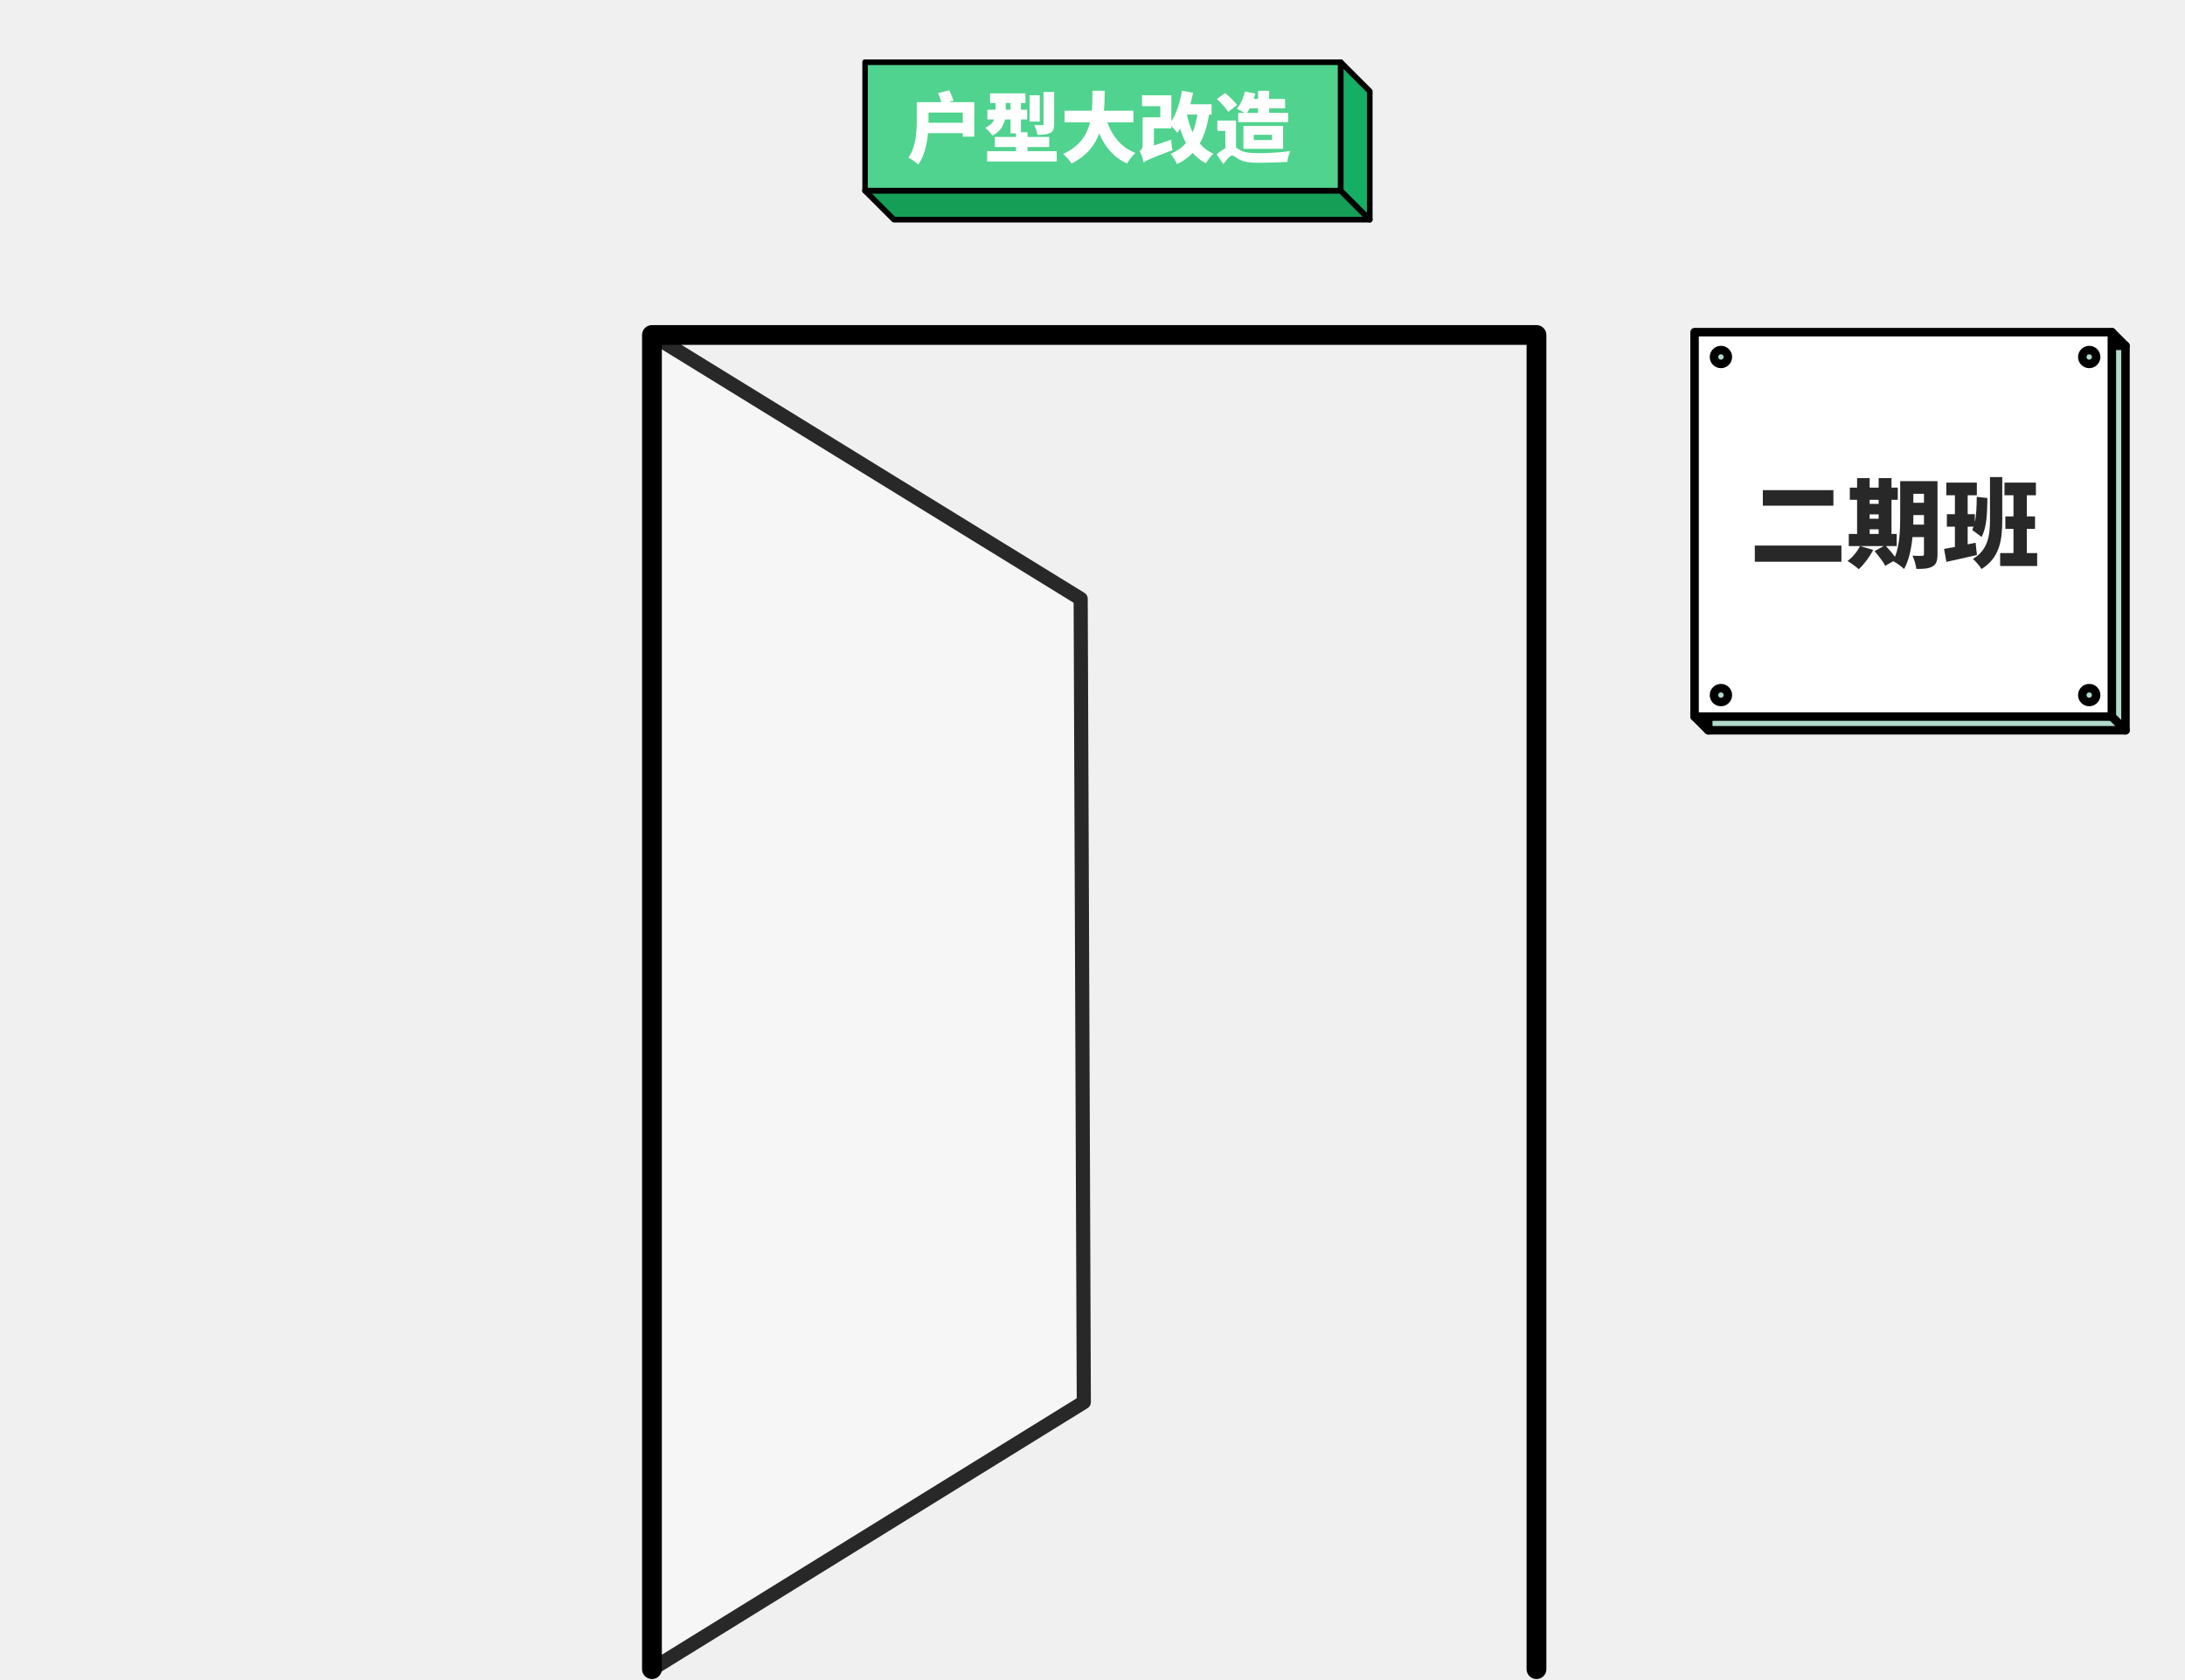
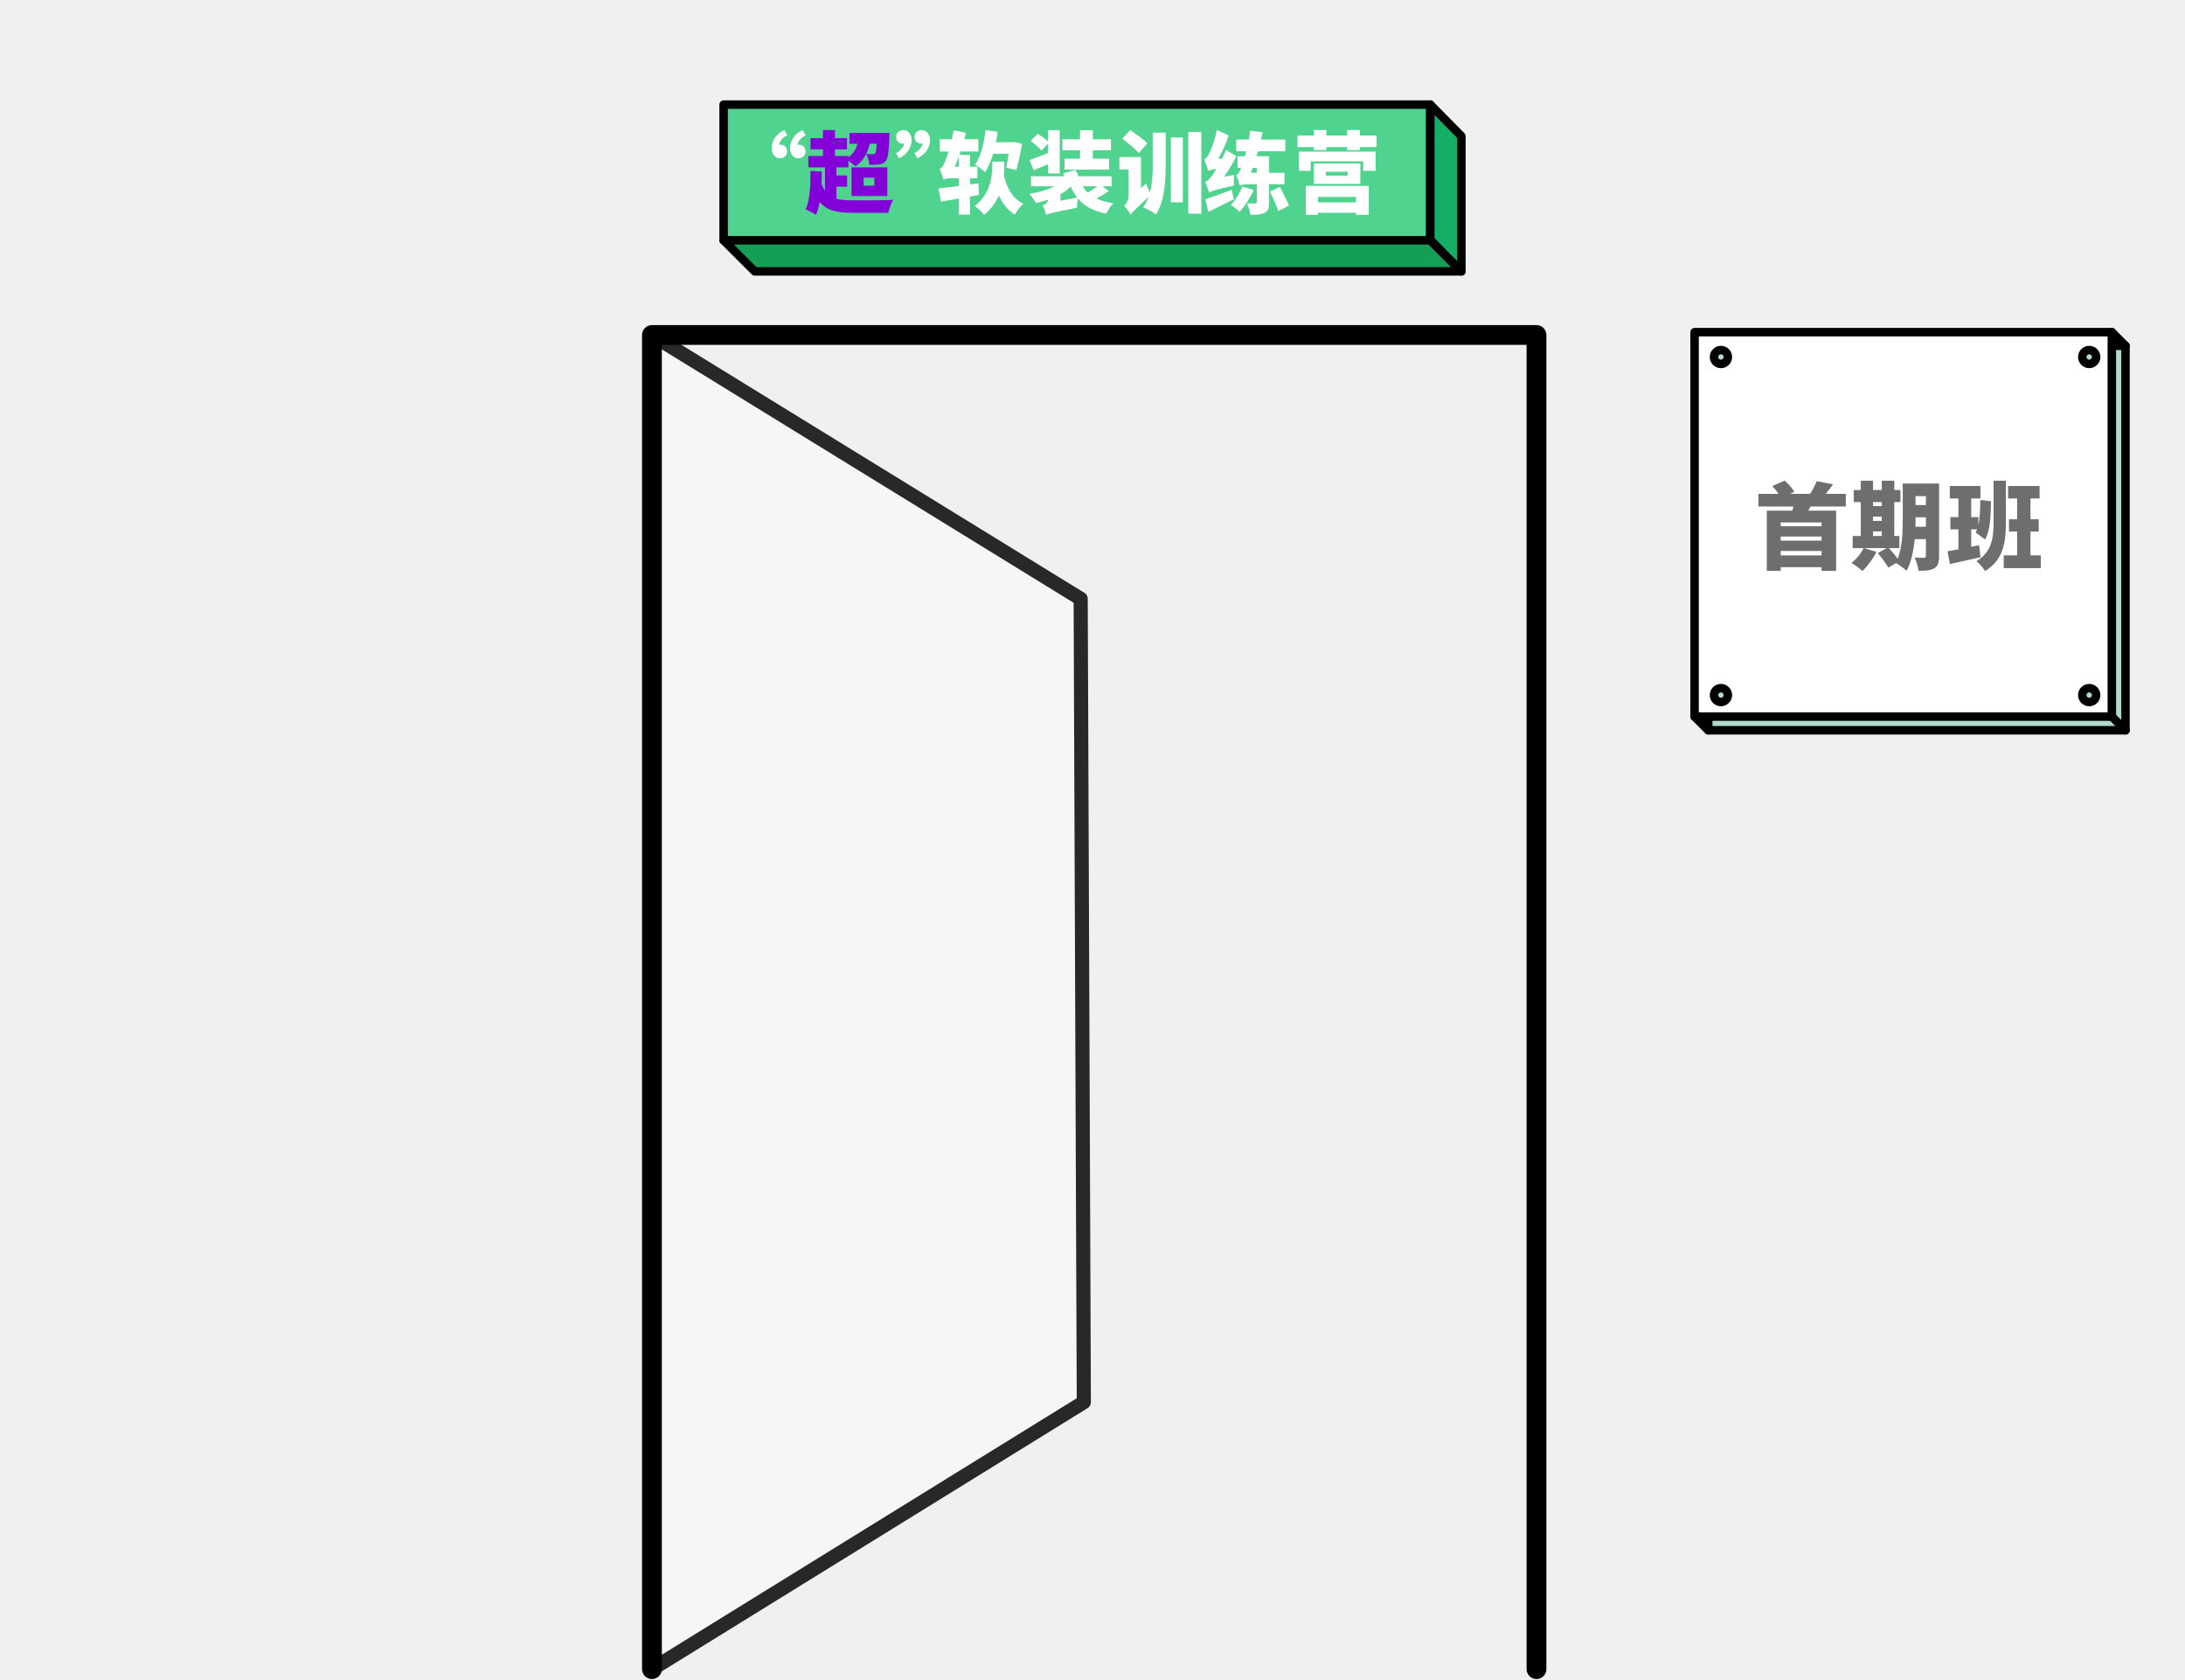
<svg xmlns="http://www.w3.org/2000/svg" xmlns:xlink="http://www.w3.org/1999/xlink" width="773px" height="594px" viewBox="0 0 773 594" version="1.1">
  <defs>
-     <polygon id="path-1" points="0 62 180.583 62 180.583 0.005 0 0.005" />
+     <polygon id="path-1" points="0.107 0.029 29.864 0.029 29.864 30.031 0.107 30.031" />
+     <filter id="filter-3">
+       <feColorMatrix in="SourceGraphic" type="matrix" values="0 0 0 0 0.157 0 0 0 0 0.157 0 0 0 0 0.157 0 0 0 1 0" />
+     </filter>
+     <polygon id="path-4" points="0 0 100 0 100 32 0 32" />
  </defs>
  <g id="页面-1" stroke="none" stroke-width="1" fill="none" fill-rule="evenodd">
    <g id="首页" transform="translate(-564, -143)">
      <g id="编组-4" transform="translate(564, 143)">
        <polygon id="Fill-3" fill="#F6F6F6" points="230.644 590.442 383.427 496.005 382.319 211.829 230.644 118.499" />
        <g id="编组" transform="translate(230, 117.942)" stroke-linejoin="round">
          <polygon id="Stroke-4" stroke="#282828" stroke-width="5" points="0.644 472.5 153.427 378.063 152.319 93.887 0.644 0.557" />
          <polyline id="Stroke-6" stroke="#000000" stroke-width="7" stroke-linecap="round" points="313.568 472.5 313.568 0.557 0.644 0.557 0.644 472.5" />
        </g>
        <g id="编组" transform="translate(599, 117)">
          <polygon id="Fill-1" fill="#B0DACB" points="5.332 141.325 152.95 141.325 152.95 5.332 5.332 5.332" />
          <polygon id="Stroke-2" stroke="#000000" stroke-width="3" stroke-linecap="round" stroke-linejoin="round" points="5.332 141.325 152.95 141.325 152.95 5.332 5.332 5.332" />
          <polygon id="Fill-4" fill="#FFFFFF" points="0.5 136.493 148.118 136.493 148.118 0.5 0.5 0.5" />
          <polygon id="Stroke-5" stroke="#000000" stroke-width="3" stroke-linecap="round" stroke-linejoin="round" points="0.5 136.493 148.118 136.493 148.118 0.5 0.5 0.5" />
          <line x1="148.118" y1="0.5" x2="152.95" y2="5.332" id="Fill-7" fill="#B0DACB" />
          <line x1="148.118" y1="0.5" x2="152.95" y2="5.332" id="Stroke-8" stroke="#000000" stroke-width="3" stroke-linecap="round" />
          <line x1="148.118" y1="136.493" x2="152.95" y2="141.325" id="Fill-10" fill="#B0DACB" />
          <line x1="148.118" y1="136.493" x2="152.95" y2="141.325" id="Stroke-11" stroke="#000000" stroke-width="3" stroke-linecap="round" />
          <line x1="0.5" y1="136.493" x2="5.332" y2="141.325" id="Fill-13" fill="#B0DACB" />
          <g transform="translate(0, 6.825)">
            <line x1="0.5" y1="129.668" x2="5.332" y2="134.5" id="Stroke-14" stroke="#000000" stroke-width="3" stroke-linecap="round" />
            <path d="M142.569,2.457 C142.569,3.812 141.471,4.91 140.116,4.91 C138.762,4.91 137.664,3.812 137.664,2.457 C137.664,1.102 138.762,0.004 140.116,0.004 C141.471,0.004 142.569,1.102 142.569,2.457" id="Fill-16" fill="#B0DACB" />
            <path d="M142.569,2.457 C142.569,3.812 141.471,4.91 140.116,4.91 C138.762,4.91 137.664,3.812 137.664,2.457 C137.664,1.102 138.762,0.004 140.116,0.004 C141.471,0.004 142.569,1.102 142.569,2.457 Z" id="Stroke-18" stroke="#000000" stroke-width="3" stroke-linecap="round" />
            <path d="M12.277,2.457 C12.277,3.812 11.179,4.91 9.824,4.91 C8.47,4.91 7.372,3.812 7.372,2.457 C7.372,1.102 8.47,0.004 9.824,0.004 C11.179,0.004 12.277,1.102 12.277,2.457" id="Fill-20" fill="#B0DACB" />
            <path d="M12.277,2.457 C12.277,3.812 11.179,4.91 9.824,4.91 C8.47,4.91 7.372,3.812 7.372,2.457 C7.372,1.102 8.47,0.004 9.824,0.004 C11.179,0.004 12.277,1.102 12.277,2.457 Z" id="Stroke-22" stroke="#000000" stroke-width="3" stroke-linecap="round" />
            <path d="M142.569,122.052 C142.569,123.407 141.471,124.505 140.116,124.505 C138.762,124.505 137.664,123.407 137.664,122.052 C137.664,120.698 138.762,119.6 140.116,119.6 C141.471,119.6 142.569,120.698 142.569,122.052" id="Fill-24" fill="#B0DACB" />
            <path d="M142.569,122.052 C142.569,123.407 141.471,124.505 140.116,124.505 C138.762,124.505 137.664,123.407 137.664,122.052 C137.664,120.698 138.762,119.6 140.116,119.6 C141.471,119.6 142.569,120.698 142.569,122.052 Z" id="Stroke-26" stroke="#000000" stroke-width="3" stroke-linecap="round" />
            <path d="M12.277,122.052 C12.277,123.407 11.179,124.505 9.824,124.505 C8.47,124.505 7.372,123.407 7.372,122.052 C7.372,120.698 8.47,119.6 9.824,119.6 C11.179,119.6 12.277,120.698 12.277,122.052" id="Fill-28" fill="#B0DACB" />
            <path d="M12.277,122.052 C12.277,123.407 11.179,124.505 9.824,124.505 C8.47,124.505 7.372,123.407 7.372,122.052 C7.372,120.698 8.47,119.6 9.824,119.6 C11.179,119.6 12.277,120.698 12.277,122.052 Z" id="Stroke-30" stroke="#000000" stroke-width="3" stroke-linecap="round" />
          </g>
-           <path d="M49.614,61.884 L49.614,56.379 L24.651,56.379 L24.651,61.884 L49.614,61.884 Z M52.452,81.718 L52.452,75.973 L21.812,75.973 L21.812,81.718 L52.452,81.718 Z M58.573,84.351 C60.385,82.71 62.437,80.008 63.702,77.512 L59.12,76.178 L67.396,76.178 L64.181,77.957 C65.549,79.564 67.259,81.787 67.977,83.154 L70.781,81.513 C71.875,82.06 73.824,83.462 74.611,84.283 C76.321,81.308 77.176,77.067 77.586,72.998 L81.655,72.998 L81.655,78.948 C81.655,79.461 81.484,79.632 80.971,79.632 C80.493,79.632 78.851,79.666 77.586,79.564 C78.201,80.795 78.817,82.949 78.954,84.249 C81.553,84.283 83.365,84.146 84.699,83.36 C86.032,82.607 86.443,81.308 86.443,79.017 L86.443,53.199 L73.243,53.199 L73.243,65.851 C73.243,70.16 73.106,75.768 71.396,79.974 C70.542,78.777 69.276,77.341 68.216,76.178 L72.012,76.178 L72.012,71.87 L70.165,71.87 L70.165,59.799 L72.388,59.799 L72.388,55.49 L70.165,55.49 L70.165,52.139 L65.617,52.139 L65.617,55.49 L62.437,55.49 L62.437,52.139 L57.992,52.139 L57.992,55.49 L55.427,55.49 L55.427,59.799 L57.992,59.799 L57.992,71.87 L55.051,71.87 L55.051,76.178 L59.018,76.178 C58.06,78.128 56.384,80.145 54.606,81.445 C55.735,82.094 57.65,83.496 58.573,84.351 Z M81.655,60.859 L77.894,60.859 L77.894,57.678 L81.655,57.678 L81.655,60.859 Z M65.617,61.235 L62.437,61.235 L62.437,59.799 L65.617,59.799 L65.617,61.235 Z M65.617,66.501 L62.437,66.501 L62.437,64.962 L65.617,64.962 L65.617,66.501 Z M81.655,68.587 L77.859,68.587 C77.887,67.821 77.892,67.077 77.893,66.372 L77.894,65.201 L81.655,65.201 L81.655,68.587 Z M65.617,71.87 L62.437,71.87 L62.437,70.228 L65.617,70.228 L65.617,71.87 Z M102.002,84.283 C108.421,80.351 109.324,74.107 109.353,67.174 L109.354,51.763 L105.011,51.763 L105.011,66.775 C105.011,72.451 104.327,77.512 98.958,80.726 C99.916,81.479 101.386,83.223 102.002,84.283 Z M89.589,81.752 C92.769,81.068 96.736,80.179 100.395,79.324 L99.916,74.982 L97.112,75.563 L97.112,69.305 L99.198,69.305 C99.061,69.715 98.89,70.092 98.719,70.468 L102.036,72.93 C103.917,69.476 104.019,64.347 104.088,59.183 L100.326,58.738 C100.292,62.158 100.189,65.27 99.642,67.766 L99.642,64.894 L97.112,64.894 L97.112,58.191 L100.36,58.191 L100.36,53.712 L89.554,53.712 L89.554,58.191 L92.598,58.191 L92.598,64.894 L89.76,64.894 L89.76,69.305 L92.598,69.305 L92.598,76.486 C91.196,76.76 89.862,76.999 88.768,77.17 L89.589,81.752 Z M121.699,83.223 L121.699,78.64 L118.04,78.64 L118.04,70.092 L120.946,70.092 L120.946,65.68 L118.04,65.68 L118.04,58.191 L121.254,58.191 L121.254,53.712 L110.14,53.712 L110.14,58.191 L113.321,58.191 L113.321,65.68 L110.448,65.68 L110.448,70.092 L113.321,70.092 L113.321,78.64 L108.602,78.64 L108.602,83.223 L121.699,83.223 Z" id="二期班" fill="#282828" fill-rule="nonzero" />
        </g>
-         <g id="编组" transform="translate(305, 20)">
-           <polygon id="Fill-1" fill="#159E56" points="11.259 57.694 1 47.435 169.324 47.435 179.583 57.694" />
-           <g transform="translate(0, 0.9947)">
-             <polygon id="Stroke-2" stroke="#000000" stroke-width="2" stroke-linecap="round" stroke-linejoin="round" points="11.259 56.7 1 46.441 169.324 46.441 179.583 56.7" />
-             <polygon id="Fill-4" fill="#50D38E" points="1.002 46.441 169.323 46.441 169.323 1.007 1.002 1.007" />
+         <g id="编组-21" transform="translate(256, 37)" stroke="#000000" stroke-linejoin="round" stroke-width="3">
+           <g id="编组-20">
+             <rect id="矩形" fill="#50D38E" x="0" y="0" width="250" height="48" />
+             <polygon id="矩形备份-3" fill="#159E56" points="0 48 250 48 261 59 11 59" />
+             <polygon id="矩形备份-2" fill="#14AF64" points="250 0 261 11.177 261 59 250 47.823" />
+           </g>
+         </g>
+         <g id="编组" transform="translate(273, 45.85636)">
+           <path d="M12,2.015 C10.021,2.904 9.123,4.684 9.123,5.42 C9.216,5.389 9.433,5.327 9.68,5.327 C11.041,5.327 11.969,6.37 11.969,7.72 C11.969,9.07 10.979,10.144 9.371,10.144 C7.701,10.144 6.495,8.579 6.495,6.616 C6.495,3.426 8.567,1.248 10.979,0.144 L12,2.015 Z M5.505,2.015 C3.526,2.904 2.629,4.684 2.629,5.42 C2.722,5.389 2.938,5.327 3.185,5.327 C4.546,5.327 5.474,6.37 5.474,7.72 C5.474,9.07 4.485,10.144 2.876,10.144 C1.206,10.144 0,8.579 0,6.616 C0,3.426 2.072,1.248 4.485,0.144 L5.505,2.015 Z" id="Fill-1" fill="#FFFFFF" />
+           <path d="M34.655,4.991 C34.37,6.321 33.957,7.525 33.418,8.602 C34.401,8.697 35.226,8.697 35.702,8.697 C36.083,8.697 36.369,8.634 36.622,8.38 C36.876,8.032 37.035,7.113 37.162,4.991 L34.655,4.991 Z M32.529,19.848 L36.337,19.848 L36.337,16.997 L32.529,16.997 L32.529,19.848 Z M28.246,23.491 L40.906,23.491 L40.906,13.354 L28.246,13.354 L28.246,23.491 Z M22.915,24.441 C24.565,24.917 26.5,25.012 28.849,25.012 C31.768,25.043 39.605,25.043 43,24.853 C42.302,25.899 41.541,28.021 41.255,29.415 L28.817,29.415 C23.296,29.415 19.52,28.75 16.982,25.55 C16.664,27.292 16.252,28.845 15.681,30.144 C14.919,29.605 12.983,28.591 12,28.211 C13.523,25.075 13.745,19.911 13.745,14.589 L17.743,14.843 C17.743,16.3 17.68,17.726 17.616,19.088 C17.965,20.101 18.378,20.925 18.854,21.622 L18.854,13.354 L12.983,13.354 L12.983,9.331 L18.156,9.331 L18.156,6.986 L13.745,6.986 L13.745,3.026 L18.156,3.026 L18.156,0.144 L22.376,0.144 L22.376,3.026 L26.627,3.026 L26.627,6.986 L22.376,6.986 L22.376,9.331 L27.135,9.331 L27.135,9.742 C28.817,8.602 29.832,7.018 30.34,4.991 L27.548,4.991 L27.548,1.189 L41.667,1.189 C41.667,1.189 41.667,2.203 41.636,2.678 C41.445,7.778 41.16,10.123 40.398,11.073 C39.732,11.865 38.97,12.15 38.082,12.308 C37.257,12.435 35.956,12.467 34.528,12.435 C34.465,11.263 34.02,9.616 33.418,8.602 C32.529,10.44 31.26,11.865 29.642,12.974 C29.134,12.467 28.055,11.612 27.135,10.978 L27.135,13.354 L22.915,13.354 L22.915,16.205 L26.691,16.205 L26.691,20.165 L22.915,20.165 L22.915,24.441 Z" id="Fill-3" fill="#8300D8" />
+           <path d="M50.495,8.273 C52.474,7.383 53.371,5.604 53.371,4.868 C53.279,4.898 53.062,4.96 52.815,4.96 C51.454,4.96 50.526,3.917 50.526,2.567 C50.526,1.217 51.515,0.144 53.124,0.144 C54.794,0.144 56,1.708 56,3.671 C56,6.861 53.928,9.04 51.515,10.144 L50.495,8.273 Z M44,8.273 C45.98,7.383 46.877,5.604 46.877,4.868 C46.784,4.898 46.567,4.96 46.32,4.96 C44.959,4.96 44.031,3.917 44.031,2.567 C44.031,1.217 45.021,0.144 46.629,0.144 C48.299,0.144 49.505,1.708 49.505,3.671 C49.505,6.861 47.433,9.04 45.021,10.144 L44,8.273 Z" id="Fill-5" fill="#FFFFFF" />
+           <path d="M78.361,8.517 C77.619,11.035 76.691,13.271 75.515,15.002 C74.742,14.278 72.918,12.924 71.928,12.358 C74,9.587 75.144,4.928 75.639,0.144 L79.938,0.773 C79.784,2.032 79.598,3.26 79.351,4.456 L84.949,4.456 L85.598,4.33 L88.629,5.023 C88.041,8.265 87.237,11.885 86.557,14.278 L82.969,13.428 C83.248,12.137 83.588,10.343 83.866,8.517 L78.361,8.517 Z M82.289,12.924 C82.289,13.9 82.258,15.033 82.134,16.23 C83.186,20.637 85.258,24.414 89,26.209 C88.041,27.09 86.68,28.853 86.062,30.049 C83.464,28.538 81.67,26.209 80.371,23.281 C79.32,25.705 77.681,28.097 75.144,30.144 C74.433,29.167 72.856,27.72 71.804,27.027 C77.464,22.683 78.021,16.576 78.021,12.799 L78.021,11.319 L82.289,11.319 L82.289,12.924 Z M66.175,13.113 L66.175,9.619 C65.711,10.847 65.248,12.011 64.784,13.113 L66.175,13.113 Z M70.165,23.69 L70.165,30.049 L66.175,30.049 L66.175,24.383 C63.918,24.792 61.784,25.138 59.928,25.453 L59,20.825 C60.948,20.605 63.454,20.29 66.175,19.944 L66.175,17.205 L63.423,17.205 C62.402,17.205 61.072,17.394 60.794,17.709 C60.577,16.891 59.897,14.939 59.433,13.869 C60.175,13.617 60.67,12.83 61.258,11.445 C61.536,10.847 62.031,9.461 62.557,7.73 L59.464,7.73 L59.464,3.417 L63.732,3.417 C63.98,2.379 64.196,1.308 64.381,0.238 L68.711,1.088 C68.526,1.875 68.34,2.63 68.155,3.417 L73.134,3.417 L73.134,7.73 L66.825,7.73 L66.423,8.926 L70.165,8.926 L70.165,13.113 L72.794,13.113 L72.763,17.205 L70.165,17.205 L70.165,19.377 L73.134,18.968 L73.351,23.123 L70.165,23.69 Z" id="Fill-7" fill="#FFFFFF" />
+           <g transform="translate(91, 0.14364)">
            <mask id="mask-2" fill="white">
              <use xlink:href="#path-1" />
            </mask>
-             <g id="Clip-7" />
-             <polygon id="Stroke-6" stroke="#000000" stroke-width="2" stroke-linecap="round" stroke-linejoin="round" mask="url(#mask-2)" points="1.002 46.441 169.323 46.441 169.323 1.007 1.002 1.007" />
-             <path d="M19.862,37.208 C22.011,34.27 22.936,29.973 23.29,26.111 L35.61,26.111 L35.61,27.335 L39.69,27.335 L39.69,15.15 L30.524,15.15 L32.347,14.633 C32.02,13.599 31.395,12.103 30.824,10.961 L26.853,11.94 C27.261,12.919 27.75,14.17 28.049,15.15 L19.319,15.15 L19.319,21.487 C19.319,25.376 19.101,31.006 16.354,34.787 C17.333,35.222 19.128,36.473 19.862,37.208 Z M35.61,22.439 L23.48,22.439 L23.48,18.821 L35.61,18.821 L35.61,22.439 Z M62.048,26.682 C63.924,26.682 65.366,26.6 66.481,26.083 C67.623,25.512 67.922,24.615 67.922,22.901 L67.922,11.532 L64.169,11.532 L64.169,22.82 C64.169,23.173 64.033,23.255 63.652,23.255 C63.271,23.282 61.939,23.282 60.878,23.228 C61.368,24.179 61.884,25.675 62.048,26.682 Z M68.847,36.12 L68.847,32.475 L58.512,32.475 L58.512,31.006 L66.182,31.006 L66.182,27.443 L58.512,27.443 L58.512,25.784 L56.173,25.784 L56.173,21.269 L58.403,21.269 L58.403,17.815 L56.173,17.815 L56.173,15.449 L57.777,15.449 L57.777,12.022 L45.266,12.022 L45.266,15.449 L47.197,15.449 L47.197,17.815 L44.314,17.815 L44.314,21.269 L46.708,21.269 C46.245,22.357 45.32,23.391 43.552,24.207 C44.26,24.751 45.62,26.219 46.109,26.954 C48.829,25.594 50.026,23.472 50.515,21.269 L52.501,21.269 L52.501,26.192 L54.432,26.192 L54.432,27.443 L46.952,27.443 L46.952,31.006 L54.432,31.006 L54.432,32.475 L44.232,32.475 L44.232,36.12 L68.847,36.12 Z M62.836,22.004 L62.836,12.702 L59.246,12.702 L59.246,22.004 L62.836,22.004 Z M52.501,17.815 L50.814,17.815 L50.814,15.449 L52.501,15.449 L52.501,17.815 Z M93.734,36.854 C94.359,35.712 95.692,33.971 96.671,33.101 C91.667,31.17 88.512,27.199 86.744,22.276 L95.991,22.276 L95.991,18.169 L85.547,18.169 C85.765,15.775 85.792,13.382 85.819,11.124 L81.467,11.124 C81.44,13.382 81.467,15.775 81.277,18.169 L71.621,18.169 L71.621,22.276 L80.624,22.276 C79.536,26.709 77.034,30.789 71.077,33.481 C72.247,34.352 73.444,35.766 74.069,36.854 C79.427,34.189 82.31,30.408 83.861,26.219 C85.955,31.034 88.947,34.651 93.734,36.854 Z M111.413,37.072 C113.616,36.011 115.438,34.705 116.961,33.101 C118.24,34.569 119.763,35.793 121.612,36.772 C122.184,35.739 123.38,34.161 124.278,33.4 C122.32,32.529 120.742,31.306 119.437,29.755 C121.041,26.981 122.075,23.581 122.728,19.529 L123.625,19.529 L123.625,15.884 L116.118,15.884 C116.499,14.551 116.798,13.191 117.07,11.804 L113.154,11.097 C112.474,15.177 111.25,19.148 109.4,21.868 L109.4,12.702 L99.01,12.702 L99.01,16.591 L105.484,16.591 L105.484,20.508 L99.228,20.508 L99.228,30.544 C99.228,31.577 98.766,32.094 98.14,32.393 C98.766,33.373 99.391,35.358 99.582,36.473 L99.678,36.401 C100.611,35.716 102.214,34.96 109.808,32.149 C109.591,31.278 109.373,29.592 109.373,28.422 L103.226,30.49 L103.226,24.397 L109.4,24.397 L109.4,23.608 C110.162,24.37 111.087,25.403 111.495,25.975 C111.848,25.512 112.202,25.05 112.528,24.533 C113.072,26.383 113.752,28.069 114.568,29.619 C113.181,31.224 111.413,32.475 109.155,33.4 C109.89,34.27 111.032,36.12 111.413,37.072 Z M116.934,25.811 C116.037,23.935 115.384,21.84 114.922,19.61 L114.949,19.529 L118.593,19.529 C118.24,21.895 117.723,23.989 116.934,25.811 Z M150.715,22.221 L150.715,18.93 L143.997,18.93 L143.997,17.325 L149.627,17.325 L149.627,14.007 L143.997,14.007 L143.997,11.124 L140.08,11.124 L140.08,14.007 L138.557,14.007 C138.748,13.382 138.938,12.756 139.101,12.13 L135.429,11.342 C134.913,13.626 133.879,16.02 132.546,17.489 C133.253,17.815 134.45,18.413 135.293,18.93 L133.063,18.93 L133.063,22.221 L150.715,22.221 Z M129.5,18.577 L132.628,16.183 C131.785,14.878 129.908,13.137 128.412,11.913 L125.502,14.062 C126.971,15.394 128.766,17.271 129.5,18.577 Z M140.08,18.93 L136.137,18.93 C136.463,18.441 136.789,17.924 137.116,17.325 L140.08,17.325 L140.08,18.93 Z M127.787,37.072 C128.847,35.603 130.153,33.998 130.942,33.998 C131.431,33.998 132.247,34.705 133.226,35.304 C134.967,36.31 137.088,36.582 140.461,36.582 C143.48,36.582 147.968,36.446 150.416,36.283 C150.443,35.304 151.069,33.454 151.477,32.448 C148.485,32.937 143.371,33.182 140.597,33.182 C137.687,33.182 135.239,33.073 133.58,32.04 C133.036,31.713 132.628,31.414 132.274,31.197 L132.274,21.65 L125.665,21.65 L125.665,25.295 L128.494,25.295 L128.494,31.469 C127.46,31.985 126.399,32.747 125.447,33.617 L127.787,37.072 Z M148.92,31.659 L148.92,23.554 L134.885,23.554 L134.885,31.659 L148.92,31.659 Z M145.003,28.531 L138.557,28.531 L138.557,26.682 L145.003,26.682 L145.003,28.531 Z" id="户型大改造" fill="#FFFFFF" fill-rule="nonzero" mask="url(#mask-2)" />
+             <g id="Clip-10" />
+             <path d="M19.015,19.895 C19.511,20.708 20.1,21.459 20.782,22.116 C21.96,21.459 23.2,20.646 24.223,19.895 L19.015,19.895 Z M18.085,7.162 L11.855,7.162 L11.855,3.282 L18.085,3.282 L18.085,0.029 L22.611,0.029 L22.611,3.282 L29.027,3.282 L29.027,7.162 L22.611,7.162 L22.611,10.134 L28.376,10.134 L28.376,14.013 L12.599,14.013 L12.599,10.134 L18.085,10.134 L18.085,7.162 Z M17.062,23.899 C16.194,22.773 15.451,21.491 14.8,20.02 C13.746,21.021 12.506,21.928 11.142,22.711 L11.142,25.026 L17.062,23.899 Z M0.231,10.603 C1.967,10.009 4.323,9.102 6.74,8.132 L6.74,4.846 L4.447,7.255 C3.672,6.286 1.936,4.815 0.603,3.846 L3.145,1.28 C4.292,2.031 5.78,3.126 6.74,4.002 L6.74,0.029 L10.894,0.029 L10.894,15.39 L6.74,15.39 L6.74,12.105 C5.005,12.856 3.207,13.606 1.657,14.232 L0.231,10.603 Z M28.252,21.584 C26.888,22.554 25.307,23.461 23.851,24.212 C25.525,24.994 27.508,25.557 29.864,25.902 C28.996,26.778 27.88,28.467 27.384,29.593 C22.766,28.686 19.573,26.934 17.31,24.181 C17.124,25.245 17,26.684 17,27.466 C8.29,29.218 6.896,29.562 6.059,30.031 C5.904,29.062 5.284,27.372 4.819,26.653 C5.563,26.402 6.617,25.902 6.771,24.65 C5.408,25.12 3.982,25.526 2.494,25.808 C1.967,24.869 0.913,23.399 0.107,22.586 C3.424,22.085 6.617,21.146 9.065,19.895 L0.758,19.895 L0.758,16.36 L12.475,16.36 C12.351,16.015 12.196,15.671 12.072,15.358 L16.504,14.107 C16.877,14.795 17.248,15.609 17.527,16.36 L29.244,16.36 L29.244,19.895 L26.02,19.895 L28.252,21.584 Z" id="Fill-9" fill="#FFFFFF" mask="url(#mask-2)" />
          </g>
-           <polygon id="Fill-8" fill="#14AF64" points="169.324 2 179.583 12.259 179.583 57.694 169.324 47.436" />
-           <polygon id="Stroke-9" stroke="#000000" stroke-width="2" stroke-linecap="round" stroke-linejoin="round" points="169.324 2 179.583 12.259 179.583 57.694 169.324 47.436" />
+           <path d="M147.388,29.732 L152,29.732 L152,0.808 L147.388,0.808 L147.388,29.732 Z M141.228,25.713 L145.461,25.713 L145.461,2.77 L141.228,2.77 L141.228,25.713 Z M129.887,8.277 C128.686,6.884 126.001,4.701 124.043,3.213 L126.854,0.144 C128.749,1.473 131.561,3.467 132.888,4.827 L129.887,8.277 Z M134.815,1.061 L139.395,1.061 L139.395,12.137 C139.395,18.213 139.08,24.859 136.015,30.017 C134.91,29.194 132.793,27.992 131.435,27.485 C132.224,26.346 132.825,25.144 133.267,23.878 C128.497,28.277 127.486,29.321 126.949,30.144 C126.57,29.226 125.369,27.612 124.674,26.979 C125.432,26.314 126.254,25.08 126.254,23.277 L126.254,14.099 L123,14.099 L123,9.701 L130.645,9.701 L130.645,20.713 L132.477,19.068 C132.793,20.017 133.33,21.315 133.804,22.232 C134.688,19.004 134.815,15.555 134.815,12.106 L134.815,1.061 Z" id="Fill-11" fill="#FFFFFF" />
+           <path d="M179.798,20.258 C180.855,22.323 182.316,25.139 183,26.859 L179.238,28.799 C178.648,27.047 177.311,24.106 176.285,21.916 L179.798,20.258 Z M171.622,15.253 L171.622,13.533 L170.161,13.533 C169.974,14.127 169.756,14.69 169.539,15.253 L171.622,15.253 Z M175.974,19.32 L175.974,25.702 C175.974,27.704 175.632,28.767 174.389,29.424 C173.176,30.081 171.529,30.144 169.383,30.144 C169.228,28.986 168.699,27.234 168.171,26.108 C169.259,26.139 170.658,26.139 171.062,26.139 C171.466,26.139 171.622,26.014 171.622,25.639 L171.622,19.32 L168.699,19.32 C167.425,19.32 165.933,19.508 165.653,19.852 C165.466,19.07 164.782,17.13 164.316,16.066 C165.062,15.816 165.529,15.003 166.088,13.533 L164.814,13.533 L164.814,9.403 L167.425,9.403 C167.549,8.84 167.705,8.277 167.86,7.652 L164.347,7.652 L164.347,3.522 L168.793,3.522 C168.979,2.49 169.166,1.426 169.29,0.394 L173.674,0.926 C173.518,1.802 173.332,2.646 173.114,3.522 L181.725,3.522 L181.725,7.652 L172.057,7.652 C171.901,8.246 171.715,8.84 171.56,9.403 L175.974,9.403 L175.974,15.253 L181.415,15.253 L181.415,19.32 L175.974,19.32 Z M170.565,21.353 C169.259,24.075 167.425,27.109 165.529,29.049 C164.751,28.298 163.321,27.203 162.42,26.64 C164.099,24.951 165.715,22.229 166.492,20.164 L170.565,21.353 Z M163.508,24.606 C160.43,26.202 157.166,27.797 154.461,29.111 L153.435,24.638 C155.705,23.918 159.249,22.604 162.762,21.291 L163.508,24.606 Z M154.647,22.073 C154.399,21.197 153.808,19.445 153.373,18.444 C154.181,18.225 154.803,17.568 155.643,16.473 C155.984,16.035 156.606,15.128 157.321,13.939 C155.549,14.158 154.896,14.346 154.461,14.565 L154.461,14.409 C154.43,14.471 154.43,14.534 154.43,14.565 C154.212,13.72 153.497,11.656 153,10.498 C153.653,10.311 154.15,9.654 154.679,8.652 C155.238,7.683 156.824,3.741 157.508,0.144 L161.674,2.021 C160.834,4.773 159.435,7.777 157.974,10.279 L159.404,10.217 C159.87,9.216 160.337,8.183 160.741,7.182 L164.378,9.372 C163.197,11.843 161.705,14.377 160.088,16.661 L163.601,16.004 C163.477,17.161 163.445,18.882 163.539,19.789 C156.917,21.259 155.549,21.76 154.71,22.229 L154.71,22.26 L154.71,22.229 L154.679,22.26 L154.647,22.073 Z" id="Fill-13" fill="#FFFFFF" />
+           <path d="M196.031,16.263 L203.75,16.263 L203.75,14.907 L196.031,14.907 L196.031,16.263 Z M193.281,25.727 L206.719,25.727 L206.719,23.803 L193.281,23.803 L193.281,25.727 Z M191.813,19.197 L208.25,19.197 L208.25,11.973 L191.813,11.973 L191.813,19.197 Z M188.969,19.891 L211.25,19.891 L211.25,30.144 L206.719,30.144 L206.719,29.418 L193.281,29.418 L193.281,30.144 L188.969,30.144 L188.969,19.891 Z M186.563,7.778 L213.656,7.778 L213.656,14.56 L209.281,14.56 L209.281,11.216 L190.688,11.216 L190.688,14.56 L186.563,14.56 L186.563,7.778 Z M214,2.1 L214,6.169 L208.094,6.169 L208.094,7.242 L203.562,7.242 L203.562,6.169 L196.25,6.169 L196.25,7.242 L191.781,7.242 L191.781,6.169 L186,6.169 L186,2.1 L191.781,2.1 L191.781,0.144 L196.25,0.144 L196.25,2.1 L203.562,2.1 L203.562,0.144 L208.094,0.144 L208.094,2.1 L214,2.1 Z" id="Fill-14" fill="#FFFFFF" />
+         </g>
+         <g filter="url(#filter-3)" id="编组-22">
+           <g transform="translate(622, 170)">
+             <mask id="mask-5" fill="white">
+               <use xlink:href="#path-4" />
+             </mask>
+             <g id="Clip-2" />
+             <path d="M7.97,26.461 L22.419,26.461 L22.419,24.893 L7.97,24.893 L7.97,26.461 Z M7.97,21.255 L22.419,21.255 L22.419,19.787 L7.97,19.787 L7.97,21.255 Z M7.97,16.15 L22.419,16.15 L22.419,14.815 L7.97,14.815 L7.97,16.15 Z M18.485,9.176 C18.213,9.677 17.976,10.177 17.704,10.644 L27.574,10.644 L27.574,32 L22.419,32 L22.419,30.632 L7.97,30.632 L7.97,32 L3.052,32 L3.052,10.644 L12.074,10.644 C12.244,10.144 12.38,9.677 12.481,9.176 L0,9.176 L0,4.705 L7.224,4.705 C6.58,3.771 5.732,2.736 4.986,1.935 L9.395,0 C10.684,1.168 12.074,2.77 12.787,3.937 L11.294,4.705 L18.383,4.705 C19.265,3.337 20.181,1.568 20.723,0.2 L26.455,1.335 C25.607,2.569 24.725,3.704 23.911,4.705 L31,4.705 L31,9.176 L18.485,9.176 Z" id="Fill-1" fill="#282828" mask="url(#mask-5)" />
+             <path d="M55.676,8.662 L59.338,8.662 L59.338,5.503 L55.676,5.503 L55.676,8.662 Z M59.338,16.34 L59.338,12.977 L55.676,12.977 L55.676,13.622 C55.676,14.471 55.676,15.389 55.642,16.34 L59.338,16.34 Z M40.625,19.601 L43.722,19.601 L43.722,17.97 L40.625,17.97 L40.625,19.601 Z M40.625,14.268 L43.722,14.268 L43.722,12.739 L40.625,12.739 L40.625,14.268 Z M40.625,9.036 L43.722,9.036 L43.722,7.609 L40.625,7.609 L40.625,9.036 Z M64,26.701 C64,28.977 63.6,30.268 62.302,31.015 C61.003,31.796 59.238,31.932 56.708,31.898 C56.575,30.607 55.975,28.467 55.376,27.244 C56.608,27.346 58.206,27.312 58.672,27.312 C59.172,27.312 59.338,27.142 59.338,26.633 L59.338,20.722 L55.376,20.722 C54.976,24.764 54.144,28.977 52.479,31.932 C51.713,31.117 49.815,29.724 48.75,29.18 L46.019,30.811 C45.32,29.452 43.655,27.244 42.323,25.647 L45.453,23.881 L37.395,23.881 L41.857,25.206 C40.625,27.686 38.627,30.369 36.862,32 C35.964,31.151 34.099,29.758 33,29.112 C34.731,27.822 36.363,25.818 37.295,23.881 L33.433,23.881 L33.433,19.601 L36.296,19.601 L36.296,7.609 L33.799,7.609 L33.799,3.329 L36.296,3.329 L36.296,0 L40.625,0 L40.625,3.329 L43.722,3.329 L43.722,0 L48.15,0 L48.15,3.329 L50.315,3.329 L50.315,7.609 L48.15,7.609 L48.15,19.601 L49.948,19.601 L49.948,23.881 L46.252,23.881 C47.285,25.036 48.517,26.463 49.349,27.652 C51.014,23.473 51.147,17.902 51.147,13.622 L51.147,1.053 L64,1.053 L64,26.701 Z" id="Fill-3" fill="#282828" mask="url(#mask-5)" />
+             <path d="M100,26.448 L100,30.957 L86.875,30.957 L86.875,26.448 L91.604,26.448 L91.604,18.036 L88.726,18.036 L88.726,13.695 L91.604,13.695 L91.604,6.326 L88.417,6.326 L88.417,1.918 L99.554,1.918 L99.554,6.326 L96.333,6.326 L96.333,13.695 L99.246,13.695 L99.246,18.036 L96.333,18.036 L96.333,26.448 L100,26.448 Z M87.629,14.805 C87.629,21.771 86.807,28.063 80.262,32 C79.645,30.957 78.171,29.241 77.212,28.501 C82.592,25.338 83.277,20.358 83.277,14.772 L83.277,0 L87.629,0 L87.629,14.805 Z M78.651,27.121 C74.984,27.962 71.009,28.837 67.823,29.51 L67,25.001 C68.096,24.833 69.433,24.598 70.838,24.328 L70.838,17.262 L67.994,17.262 L67.994,12.921 L70.838,12.921 L70.838,6.326 L67.788,6.326 L67.788,1.918 L78.617,1.918 L78.617,6.326 L75.361,6.326 L75.361,12.921 L77.897,12.921 L77.897,15.748 C78.446,13.291 78.548,10.229 78.582,6.864 L82.352,7.302 C82.283,12.383 82.181,17.43 80.296,20.829 L76.972,18.406 C77.143,18.036 77.315,17.666 77.452,17.262 L75.361,17.262 L75.361,23.42 L78.171,22.848 L78.651,27.121 Z" id="Fill-4" fill="#282828" mask="url(#mask-5)" />
+           </g>
        </g>
      </g>
    </g>
  </g>
</svg>
